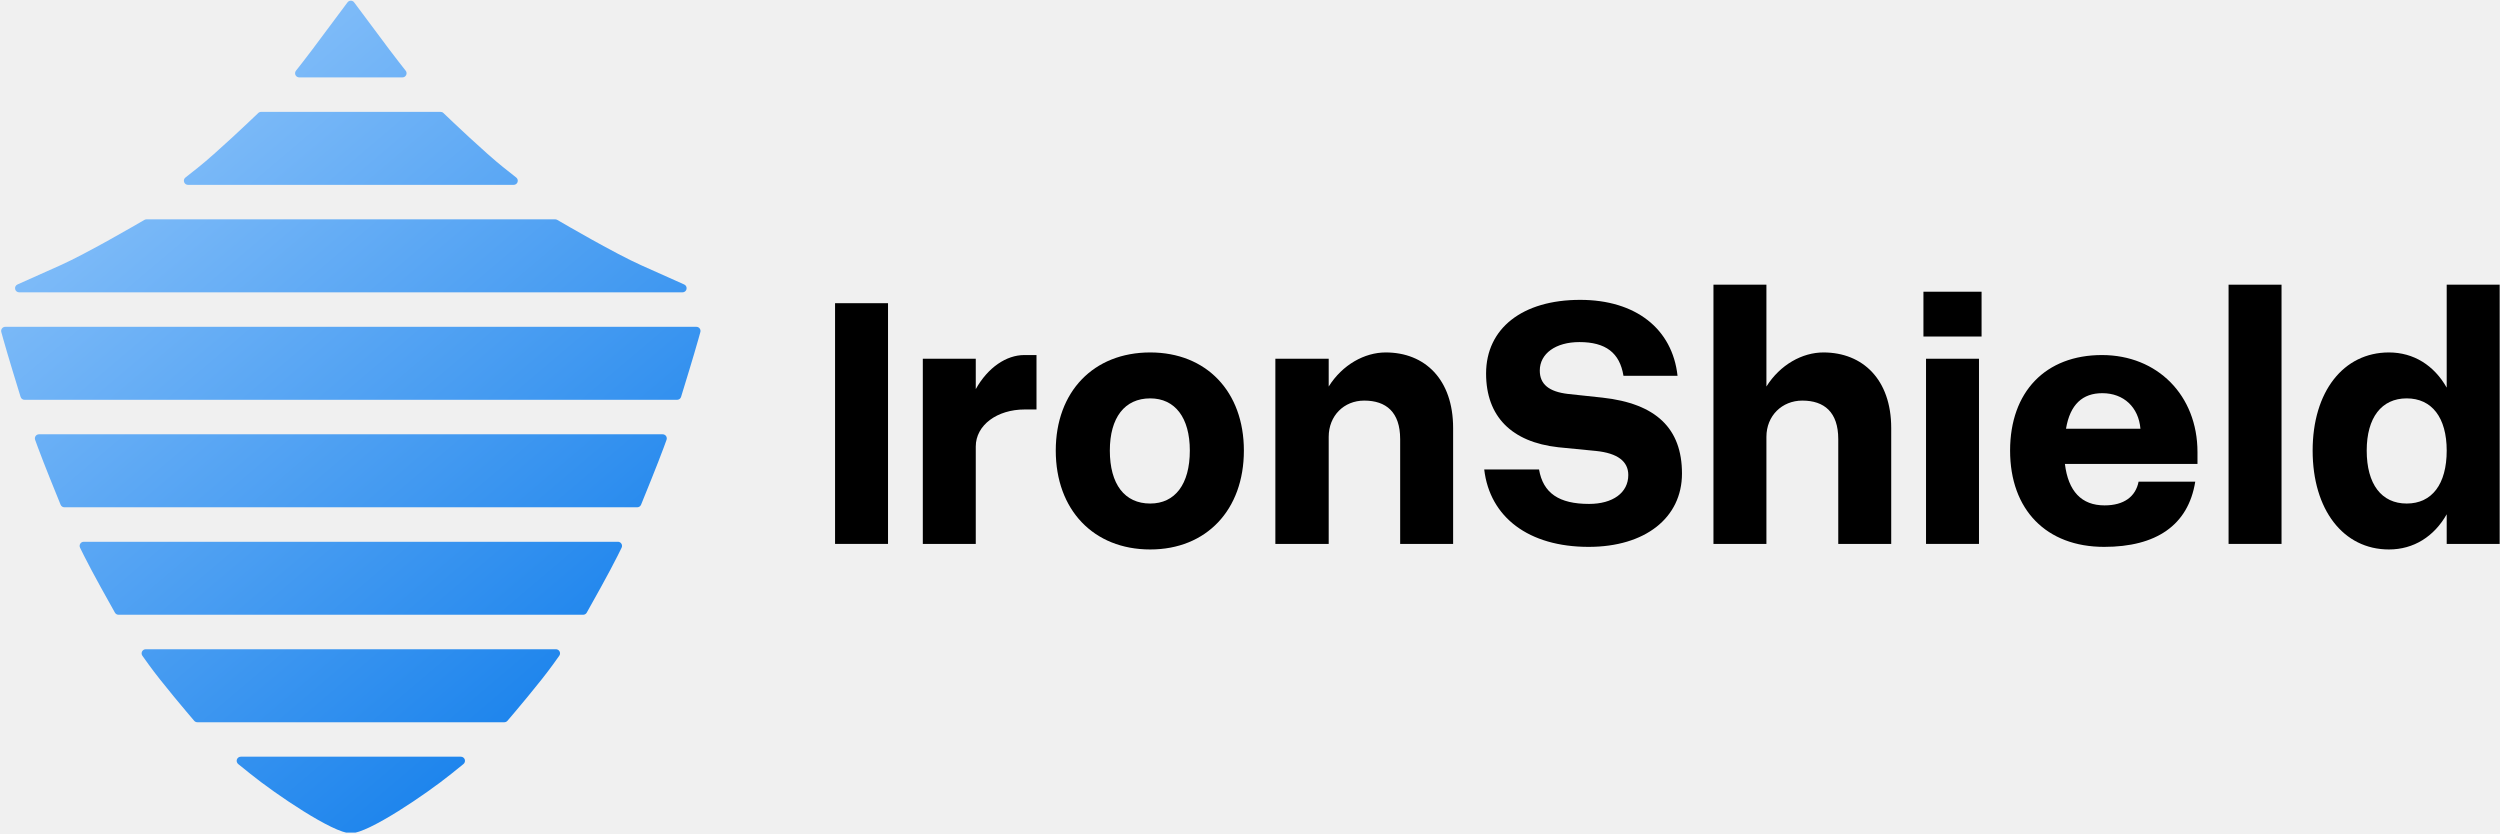
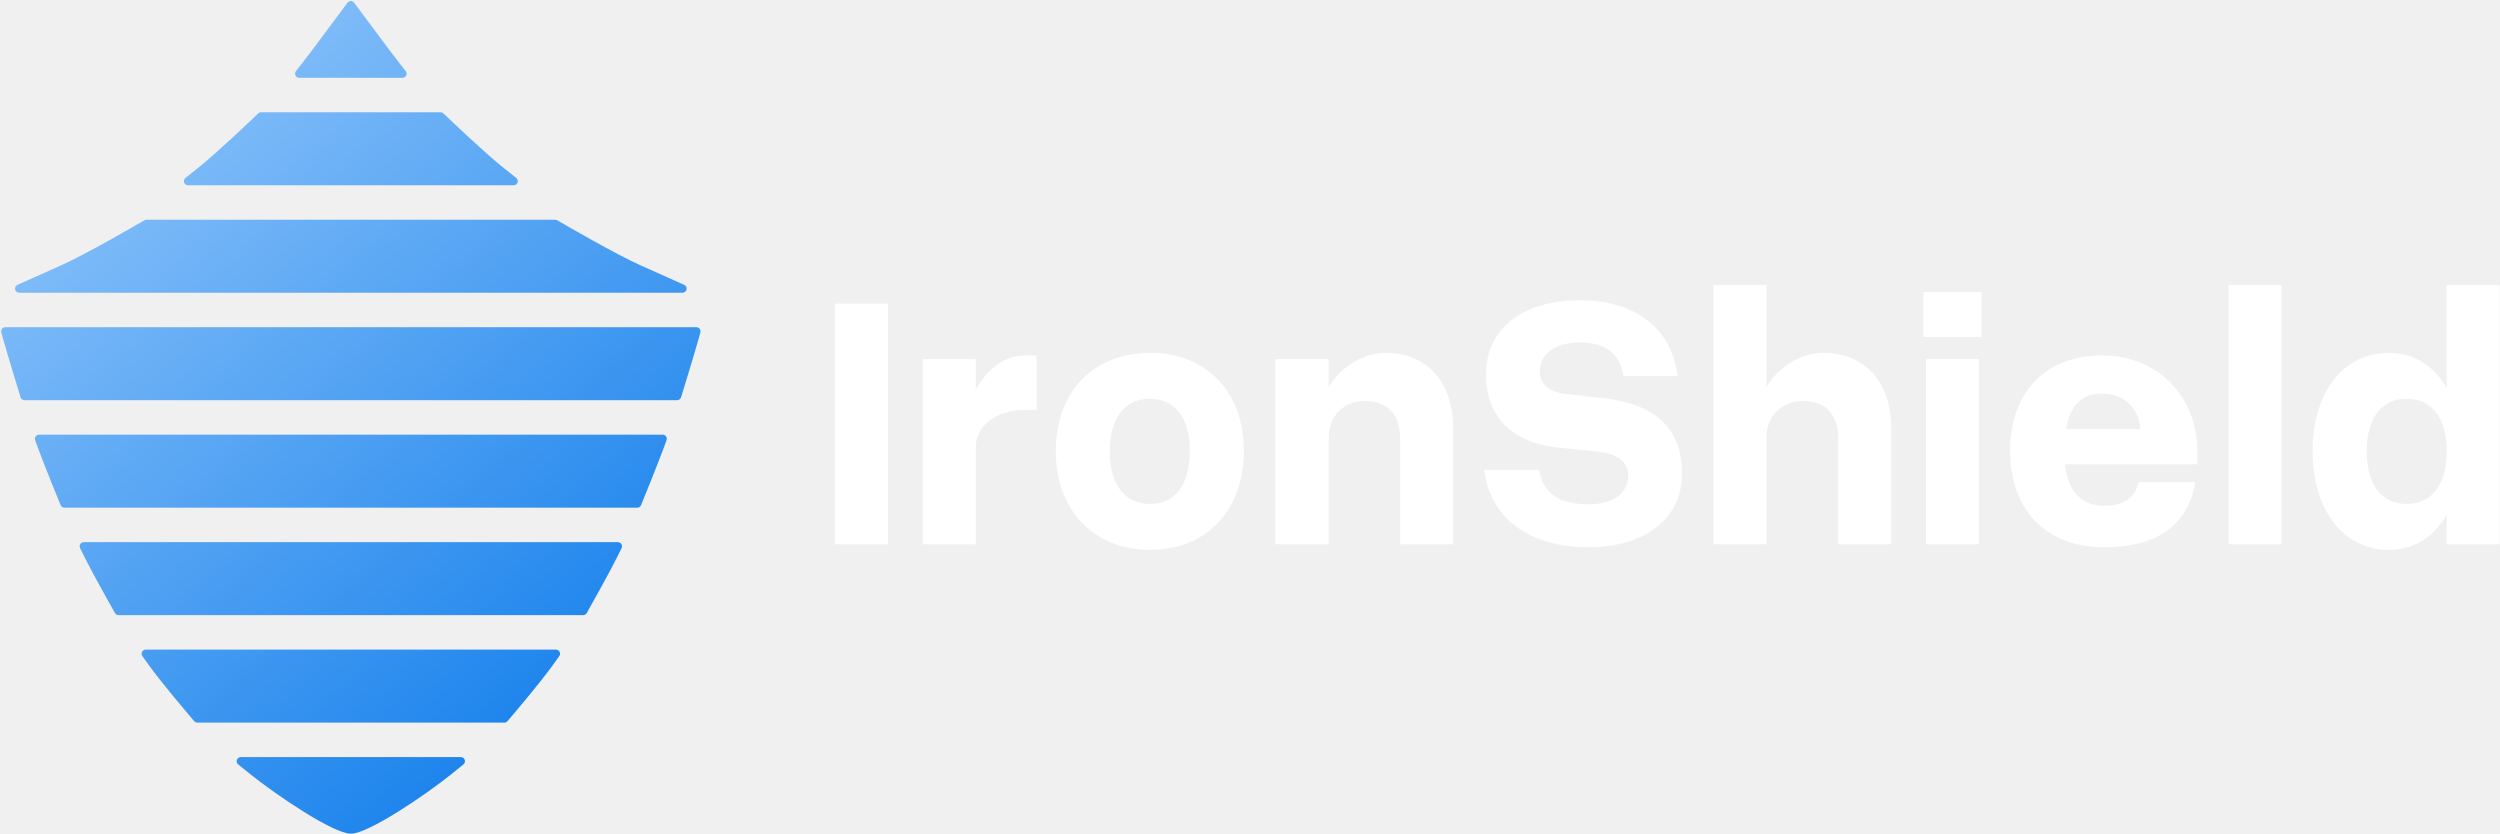
<svg xmlns="http://www.w3.org/2000/svg" width="100%" height="100%" viewBox="0 0 2160 720" version="1.1" xml:space="preserve" style="fill-rule:evenodd;clip-rule:evenodd;stroke-linejoin:round;stroke-miterlimit:2;">
-   <g transform="matrix(1,0,0,1,0,-829)">
-     <g id="Logo---Text--Gradient-Black-Text-" transform="matrix(1,0,0,1,1.77636e-14,-0.598263)">
-       <rect x="0" y="829.598" width="2159.69" height="719.387" style="fill:none;" />
+   <g transform="matrix(1,0,0,1,0,0)">
+     <g id="Logo---Text--Gradient-White-Text-" transform="matrix(1,0,0,1,0,0)">
+       <rect x="0" y="0" width="2160" height="720" style="fill:none;" />
      <clipPath id="_clip1">
-         <rect x="0" y="829.598" width="2159.69" height="719.387" />
+         <rect x="0" y="0" width="2160" height="720" />
      </clipPath>
      <g clip-path="url(#_clip1)">
-         <g transform="matrix(1,0,0,1,1,830.197)">
+         <g transform="matrix(1,0,0,1,1,0.93)">
          <g transform="matrix(1.37978,0,0,1.37978,-972.47,-4884.79)">
-             <rect x="1226.98" y="3729.69" width="33.161" height="150.73" style="fill-rule:nonzero;" />
-             <path d="M1281.93,3764.47L1281.93,3880.42L1315.09,3880.42L1315.09,3819.43C1315.09,3805.98 1328.54,3796.24 1345.7,3796.24L1353.12,3796.24L1353.12,3762.16L1345.47,3762.16C1334.34,3762.16 1322.75,3769.81 1315.09,3783.49L1315.09,3764.47L1281.93,3764.47Z" style="fill-rule:nonzero;" />
-             <path d="M1365.18,3821.98C1365.18,3859.09 1388.84,3883.9 1424.32,3883.9C1459.56,3883.9 1482.98,3859.09 1482.98,3821.98C1482.98,3785.11 1459.56,3760.53 1424.32,3760.53C1388.84,3760.53 1365.18,3785.11 1365.18,3821.98ZM1449.13,3821.98C1449.13,3843.09 1439.85,3855.14 1424.32,3855.14C1408.31,3855.14 1399.04,3843.09 1399.04,3821.98C1399.04,3801.35 1408.31,3789.29 1424.32,3789.29C1439.85,3789.29 1449.13,3801.35 1449.13,3821.98Z" style="fill-rule:nonzero;" />
-             <path d="M1580.84,3814.8L1580.84,3880.42L1614,3880.42L1614,3807.84C1614,3777.46 1596.38,3760.53 1571.8,3760.53C1558.58,3760.53 1544.67,3768.18 1536.09,3781.87L1536.09,3764.47L1502.69,3764.47L1502.69,3880.42L1536.09,3880.42L1536.09,3813.4C1536.09,3800.19 1545.59,3790.68 1558.35,3790.68C1572.03,3790.68 1580.84,3797.87 1580.84,3814.8Z" style="fill-rule:nonzero;" />
-             <path d="M1703.51,3822.22C1716.96,3823.61 1723.69,3828.71 1723.69,3837.29C1723.69,3848.42 1713.95,3855.38 1699.11,3855.38C1680.32,3855.38 1670.35,3848.65 1667.8,3833.81L1633.48,3833.81C1636.96,3863.72 1661.31,3882.28 1698.88,3882.28C1734.12,3882.28 1757.31,3864.19 1757.31,3836.36C1757.31,3808.07 1741.08,3792.53 1707.45,3788.82L1685.89,3786.51C1674.06,3785.11 1668.27,3780.47 1668.27,3771.89C1668.27,3761.23 1678.24,3754.04 1693.08,3754.04C1709.54,3754.04 1718.35,3760.76 1720.67,3775.14L1754.53,3775.14C1751.28,3745.69 1728.33,3727.6 1693.54,3727.6C1657.37,3727.6 1634.64,3745.46 1634.64,3773.75C1634.64,3800.65 1650.64,3816.65 1679.86,3819.9L1703.51,3822.22Z" style="fill-rule:nonzero;" />
-             <path d="M1855.17,3814.8L1855.17,3880.42L1888.33,3880.42L1888.33,3807.84C1888.33,3777.46 1870.48,3760.53 1845.89,3760.53C1832.68,3760.53 1818.76,3768.18 1810.18,3781.87L1810.18,3718.1L1777.02,3718.1L1777.02,3880.42L1810.18,3880.42L1810.18,3813.4C1810.18,3800.19 1819.92,3790.68 1832.68,3790.68C1846.36,3790.68 1855.17,3797.87 1855.17,3814.8Z" style="fill-rule:nonzero;" />
-             <path d="M1908.51,3722.5L1908.51,3750.56L1944.91,3750.56L1944.91,3722.5L1908.51,3722.5ZM1910.13,3764.47L1910.13,3880.42L1943.29,3880.42L1943.29,3764.47L1910.13,3764.47Z" style="fill-rule:nonzero;" />
-             <path d="M1962.77,3821.98C1962.77,3859.09 1985.49,3882.28 2021.67,3882.28C2054.13,3882.28 2074.31,3868.83 2078.71,3841.46L2043.23,3841.46C2041.38,3850.74 2034.19,3856.3 2021.9,3856.3C2007.52,3856.3 1999.17,3847.49 1997.09,3830.33L2080.11,3830.33L2080.11,3822.91C2080.11,3787.43 2055.06,3762.16 2020.28,3762.16C1985.03,3762.16 1962.77,3785.11 1962.77,3821.98ZM2020.51,3786.04C2033.96,3786.04 2043.23,3794.85 2044.39,3808.3L1997.78,3808.3C2000.33,3793 2008.22,3786.04 2020.51,3786.04Z" style="fill-rule:nonzero;" />
-             <rect x="2099.58" y="3718.1" width="33.161" height="162.324" style="fill-rule:nonzero;" />
-             <path d="M2269.33,3718.1L2236.17,3718.1L2236.17,3782.56C2228.28,3768.65 2215.53,3760.53 2199.99,3760.53C2171.47,3760.53 2152.22,3785.11 2152.22,3821.98C2152.22,3859.09 2171.47,3883.9 2199.99,3883.9C2215.53,3883.9 2228.28,3875.78 2236.17,3861.87L2236.17,3880.42L2269.33,3880.42L2269.33,3718.1ZM2186.08,3821.98C2186.08,3801.35 2195.36,3789.29 2211.12,3789.29C2226.89,3789.29 2236.17,3801.35 2236.17,3821.98C2236.17,3843.09 2226.89,3855.14 2211.12,3855.14C2195.36,3855.14 2186.08,3843.09 2186.08,3821.98Z" style="fill-rule:nonzero;" />
+             <rect x="1226.98" y="3729.69" width="33.161" height="150.73" style="fill:white;fill-rule:nonzero;" />
+             <path d="M1281.93,3764.47L1281.93,3880.42L1315.09,3880.42L1315.09,3819.43C1315.09,3805.98 1328.54,3796.24 1345.7,3796.24L1353.12,3796.24L1353.12,3762.16L1345.47,3762.16C1334.34,3762.16 1322.75,3769.81 1315.09,3783.49L1315.09,3764.47L1281.93,3764.47Z" style="fill:white;fill-rule:nonzero;" />
+             <path d="M1365.18,3821.98C1365.18,3859.09 1388.84,3883.9 1424.32,3883.9C1459.56,3883.9 1482.98,3859.09 1482.98,3821.98C1482.98,3785.11 1459.56,3760.53 1424.32,3760.53C1388.84,3760.53 1365.18,3785.11 1365.18,3821.98ZM1449.13,3821.98C1449.13,3843.09 1439.85,3855.14 1424.32,3855.14C1408.31,3855.14 1399.04,3843.09 1399.04,3821.98C1399.04,3801.35 1408.31,3789.29 1424.32,3789.29C1439.85,3789.29 1449.13,3801.35 1449.13,3821.98Z" style="fill:white;fill-rule:nonzero;" />
+             <path d="M1580.84,3814.8L1580.84,3880.42L1614,3880.42L1614,3807.84C1614,3777.46 1596.38,3760.53 1571.8,3760.53C1558.58,3760.53 1544.67,3768.18 1536.09,3781.87L1536.09,3764.47L1502.69,3764.47L1502.69,3880.42L1536.09,3880.42L1536.09,3813.4C1536.09,3800.19 1545.59,3790.68 1558.35,3790.68C1572.03,3790.68 1580.84,3797.87 1580.84,3814.8Z" style="fill:white;fill-rule:nonzero;" />
+             <path d="M1703.51,3822.22C1716.96,3823.61 1723.69,3828.71 1723.69,3837.29C1723.69,3848.42 1713.95,3855.38 1699.11,3855.38C1680.32,3855.38 1670.35,3848.65 1667.8,3833.81L1633.48,3833.81C1636.96,3863.72 1661.31,3882.28 1698.88,3882.28C1734.12,3882.28 1757.31,3864.19 1757.31,3836.36C1757.31,3808.07 1741.08,3792.53 1707.45,3788.82L1685.89,3786.51C1674.06,3785.11 1668.27,3780.47 1668.27,3771.89C1668.27,3761.23 1678.24,3754.04 1693.08,3754.04C1709.54,3754.04 1718.35,3760.76 1720.67,3775.14L1754.53,3775.14C1751.28,3745.69 1728.33,3727.6 1693.54,3727.6C1657.37,3727.6 1634.64,3745.46 1634.64,3773.75C1634.64,3800.65 1650.64,3816.65 1679.86,3819.9L1703.51,3822.22Z" style="fill:white;fill-rule:nonzero;" />
+             <path d="M1855.17,3814.8L1855.17,3880.42L1888.33,3880.42L1888.33,3807.84C1888.33,3777.46 1870.48,3760.53 1845.89,3760.53C1832.68,3760.53 1818.76,3768.18 1810.18,3781.87L1810.18,3718.1L1777.02,3718.1L1777.02,3880.42L1810.18,3880.42L1810.18,3813.4C1810.18,3800.19 1819.92,3790.68 1832.68,3790.68C1846.36,3790.68 1855.17,3797.87 1855.17,3814.8Z" style="fill:white;fill-rule:nonzero;" />
+             <path d="M1908.51,3722.5L1908.51,3750.56L1944.91,3750.56L1944.91,3722.5L1908.51,3722.5ZM1910.13,3764.47L1910.13,3880.42L1943.29,3880.42L1943.29,3764.47L1910.13,3764.47Z" style="fill:white;fill-rule:nonzero;" />
+             <path d="M1962.77,3821.98C1962.77,3859.09 1985.49,3882.28 2021.67,3882.28C2054.13,3882.28 2074.31,3868.83 2078.71,3841.46L2043.23,3841.46C2041.38,3850.74 2034.19,3856.3 2021.9,3856.3C2007.52,3856.3 1999.17,3847.49 1997.09,3830.33L2080.11,3830.33L2080.11,3822.91C2080.11,3787.43 2055.06,3762.16 2020.28,3762.16C1985.03,3762.16 1962.77,3785.11 1962.77,3821.98ZM2020.51,3786.04C2033.96,3786.04 2043.23,3794.85 2044.39,3808.3L1997.78,3808.3C2000.33,3793 2008.22,3786.04 2020.51,3786.04Z" style="fill:white;fill-rule:nonzero;" />
+             <rect x="2099.58" y="3718.1" width="33.161" height="162.324" style="fill:white;fill-rule:nonzero;" />
+             <path d="M2269.33,3718.1L2236.17,3718.1L2236.17,3782.56C2228.28,3768.65 2215.53,3760.53 2199.99,3760.53C2171.47,3760.53 2152.22,3785.11 2152.22,3821.98C2152.22,3859.09 2171.47,3883.9 2199.99,3883.9C2215.53,3883.9 2228.28,3875.78 2236.17,3861.87L2236.17,3880.42L2269.33,3880.42L2269.33,3718.1ZM2186.08,3821.98C2186.08,3801.35 2195.36,3789.29 2211.12,3789.29C2226.89,3789.29 2236.17,3801.35 2236.17,3821.98C2236.17,3843.09 2226.89,3855.14 2211.12,3855.14C2195.36,3855.14 2186.08,3843.09 2186.08,3821.98Z" style="fill:white;fill-rule:nonzero;" />
          </g>
          <g transform="matrix(1.54595,0,0,1.54595,-5511.18,-1360.69)">
            <path d="M3733.57,914.329C3735.32,912.097 3737.05,909.83 3738.76,907.53C3738.76,907.53 3753.27,888.084 3758.49,881.086C3758.93,880.504 3759.61,880.161 3760.34,880.161C3761.07,880.161 3761.75,880.504 3762.18,881.086C3767.4,888.084 3781.91,907.53 3781.91,907.53C3783.63,909.83 3785.36,912.097 3787.11,914.329C3787.11,914.329 3789.16,916.946 3791.01,919.309C3791.55,920.002 3791.65,920.943 3791.26,921.735C3790.88,922.526 3790.08,923.028 3789.2,923.028C3776.87,923.028 3743.81,923.028 3731.48,923.028C3730.6,923.028 3729.8,922.526 3729.41,921.735C3729.03,920.943 3729.13,920.002 3729.67,919.309C3731.52,916.946 3733.57,914.329 3733.57,914.329ZM3810.48,942.297C3811.08,942.297 3811.65,942.527 3812.08,942.938C3815.94,946.643 3835.66,965.442 3845.83,973.491C3845.83,973.491 3849.48,976.379 3852.78,978.988C3853.54,979.595 3853.84,980.623 3853.52,981.548C3853.2,982.472 3852.33,983.092 3851.35,983.092C3821.46,983.092 3699.21,983.092 3669.33,983.092C3668.35,983.092 3667.48,982.472 3667.16,981.548C3666.84,980.623 3667.13,979.595 3667.9,978.988C3671.2,976.379 3674.85,973.491 3674.85,973.491C3685.02,965.442 3704.73,946.643 3708.6,942.938C3709.03,942.527 3709.6,942.297 3710.2,942.297C3719.78,942.297 3800.89,942.297 3810.48,942.297ZM3874.55,1002.36C3874.96,1002.36 3875.36,1002.47 3875.72,1002.68C3879.95,1005.15 3908.11,1021.54 3922.63,1028.02C3922.63,1028.02 3936.65,1034.29 3946.65,1038.76C3947.64,1039.2 3948.19,1040.27 3947.96,1041.34C3947.73,1042.4 3946.8,1043.16 3945.71,1043.16C3889.55,1043.16 3631.12,1043.16 3574.97,1043.16C3573.88,1043.16 3572.94,1042.4 3572.72,1041.34C3572.49,1040.27 3573.04,1039.2 3574.03,1038.76C3584.03,1034.29 3598.05,1028.02 3598.05,1028.02C3612.56,1021.54 3640.72,1005.15 3644.96,1002.68C3645.32,1002.47 3645.72,1002.36 3646.12,1002.36C3658.84,1002.36 3861.84,1002.36 3874.55,1002.36ZM3953.47,1062.43C3954.19,1062.43 3954.87,1062.76 3955.3,1063.34C3955.74,1063.91 3955.88,1064.65 3955.69,1065.34C3955.17,1067.2 3954.6,1069.25 3954.6,1069.25C3952.16,1078 3946.6,1096.1 3944.9,1101.6C3944.6,1102.56 3943.71,1103.22 3942.7,1103.22C3916.85,1103.22 3603.83,1103.22 3577.97,1103.22C3576.97,1103.22 3576.07,1102.56 3575.78,1101.6C3574.08,1096.1 3568.51,1078 3566.08,1069.25C3566.08,1069.25 3565.51,1067.2 3564.99,1065.34C3564.8,1064.65 3564.94,1063.91 3565.38,1063.34C3565.81,1062.76 3566.49,1062.43 3567.21,1062.43C3601.66,1062.43 3919.02,1062.43 3953.47,1062.43ZM3934.62,1122.49C3935.37,1122.49 3936.07,1122.86 3936.51,1123.47C3936.93,1124.09 3937.04,1124.88 3936.78,1125.58C3936.06,1127.55 3935.27,1129.72 3935.27,1129.72C3932,1138.64 3924.66,1156.66 3922.54,1161.86C3922.19,1162.72 3921.35,1163.29 3920.41,1163.29C3897.35,1163.29 3623.33,1163.29 3600.26,1163.29C3599.33,1163.29 3598.49,1162.72 3598.14,1161.86C3596.01,1156.66 3588.68,1138.64 3585.41,1129.72C3585.41,1129.72 3584.62,1127.55 3583.9,1125.58C3583.64,1124.88 3583.74,1124.09 3584.17,1123.47C3584.6,1122.86 3585.31,1122.49 3586.06,1122.49C3619.72,1122.49 3900.95,1122.49 3934.62,1122.49ZM3909.61,1182.56C3910.4,1182.56 3911.14,1182.97 3911.56,1183.64C3911.98,1184.32 3912.02,1185.16 3911.67,1185.88C3910.62,1187.99 3909.47,1190.33 3909.47,1190.33C3904.91,1199.53 3894.85,1217.45 3892.18,1222.18C3891.77,1222.9 3891.01,1223.35 3890.18,1223.35C3870.88,1223.35 3649.8,1223.35 3630.5,1223.35C3629.67,1223.35 3628.91,1222.9 3628.5,1222.18C3625.83,1217.45 3615.77,1199.53 3611.21,1190.33C3611.21,1190.33 3610.06,1187.99 3609.01,1185.88C3608.66,1185.16 3608.7,1184.32 3609.12,1183.64C3609.54,1182.97 3610.28,1182.56 3611.07,1182.56C3643.41,1182.56 3877.26,1182.56 3909.61,1182.56ZM3874.96,1242.62C3875.83,1242.62 3876.62,1243.1 3877.01,1243.87C3877.4,1244.64 3877.34,1245.56 3876.83,1246.26C3875.18,1248.57 3873.34,1251.13 3873.34,1251.13C3866.35,1260.9 3851.28,1278.64 3847.88,1282.61C3847.45,1283.12 3846.81,1283.42 3846.14,1283.42C3832.35,1283.42 3688.33,1283.42 3674.54,1283.42C3673.87,1283.42 3673.23,1283.12 3672.79,1282.61C3669.4,1278.64 3654.32,1260.9 3647.33,1251.13C3647.33,1251.13 3645.5,1248.57 3643.84,1246.26C3643.34,1245.56 3643.27,1244.64 3643.67,1243.87C3644.06,1243.1 3644.85,1242.62 3645.72,1242.62C3675.54,1242.62 3845.14,1242.62 3874.96,1242.62ZM3821.84,1302.68C3822.81,1302.68 3823.68,1303.3 3824.01,1304.22C3824.33,1305.14 3824.04,1306.16 3823.28,1306.78C3820.06,1309.38 3816.49,1312.26 3816.49,1312.26C3802.39,1323.62 3770.17,1345.5 3760.34,1345.5C3750.51,1345.5 3718.29,1323.62 3704.19,1312.26C3704.19,1312.26 3700.62,1309.38 3697.39,1306.78C3696.64,1306.16 3696.34,1305.14 3696.67,1304.22C3696.99,1303.3 3697.86,1302.68 3698.84,1302.68C3721.81,1302.68 3798.86,1302.68 3821.84,1302.68Z" style="fill:url(#_Linear2);" />
          </g>
        </g>
      </g>
    </g>
  </g>
  <defs>
    <linearGradient id="_Linear2" x1="0" y1="0" x2="1" y2="0" gradientUnits="userSpaceOnUse" gradientTransform="matrix(-388.94,-463.293,463.293,-388.94,3954.81,1345.5)">
      <stop offset="0" style="stop-color:rgb(0,116,233);stop-opacity:1" />
      <stop offset="1" style="stop-color:rgb(158,205,252);stop-opacity:1" />
    </linearGradient>
  </defs>
</svg>
